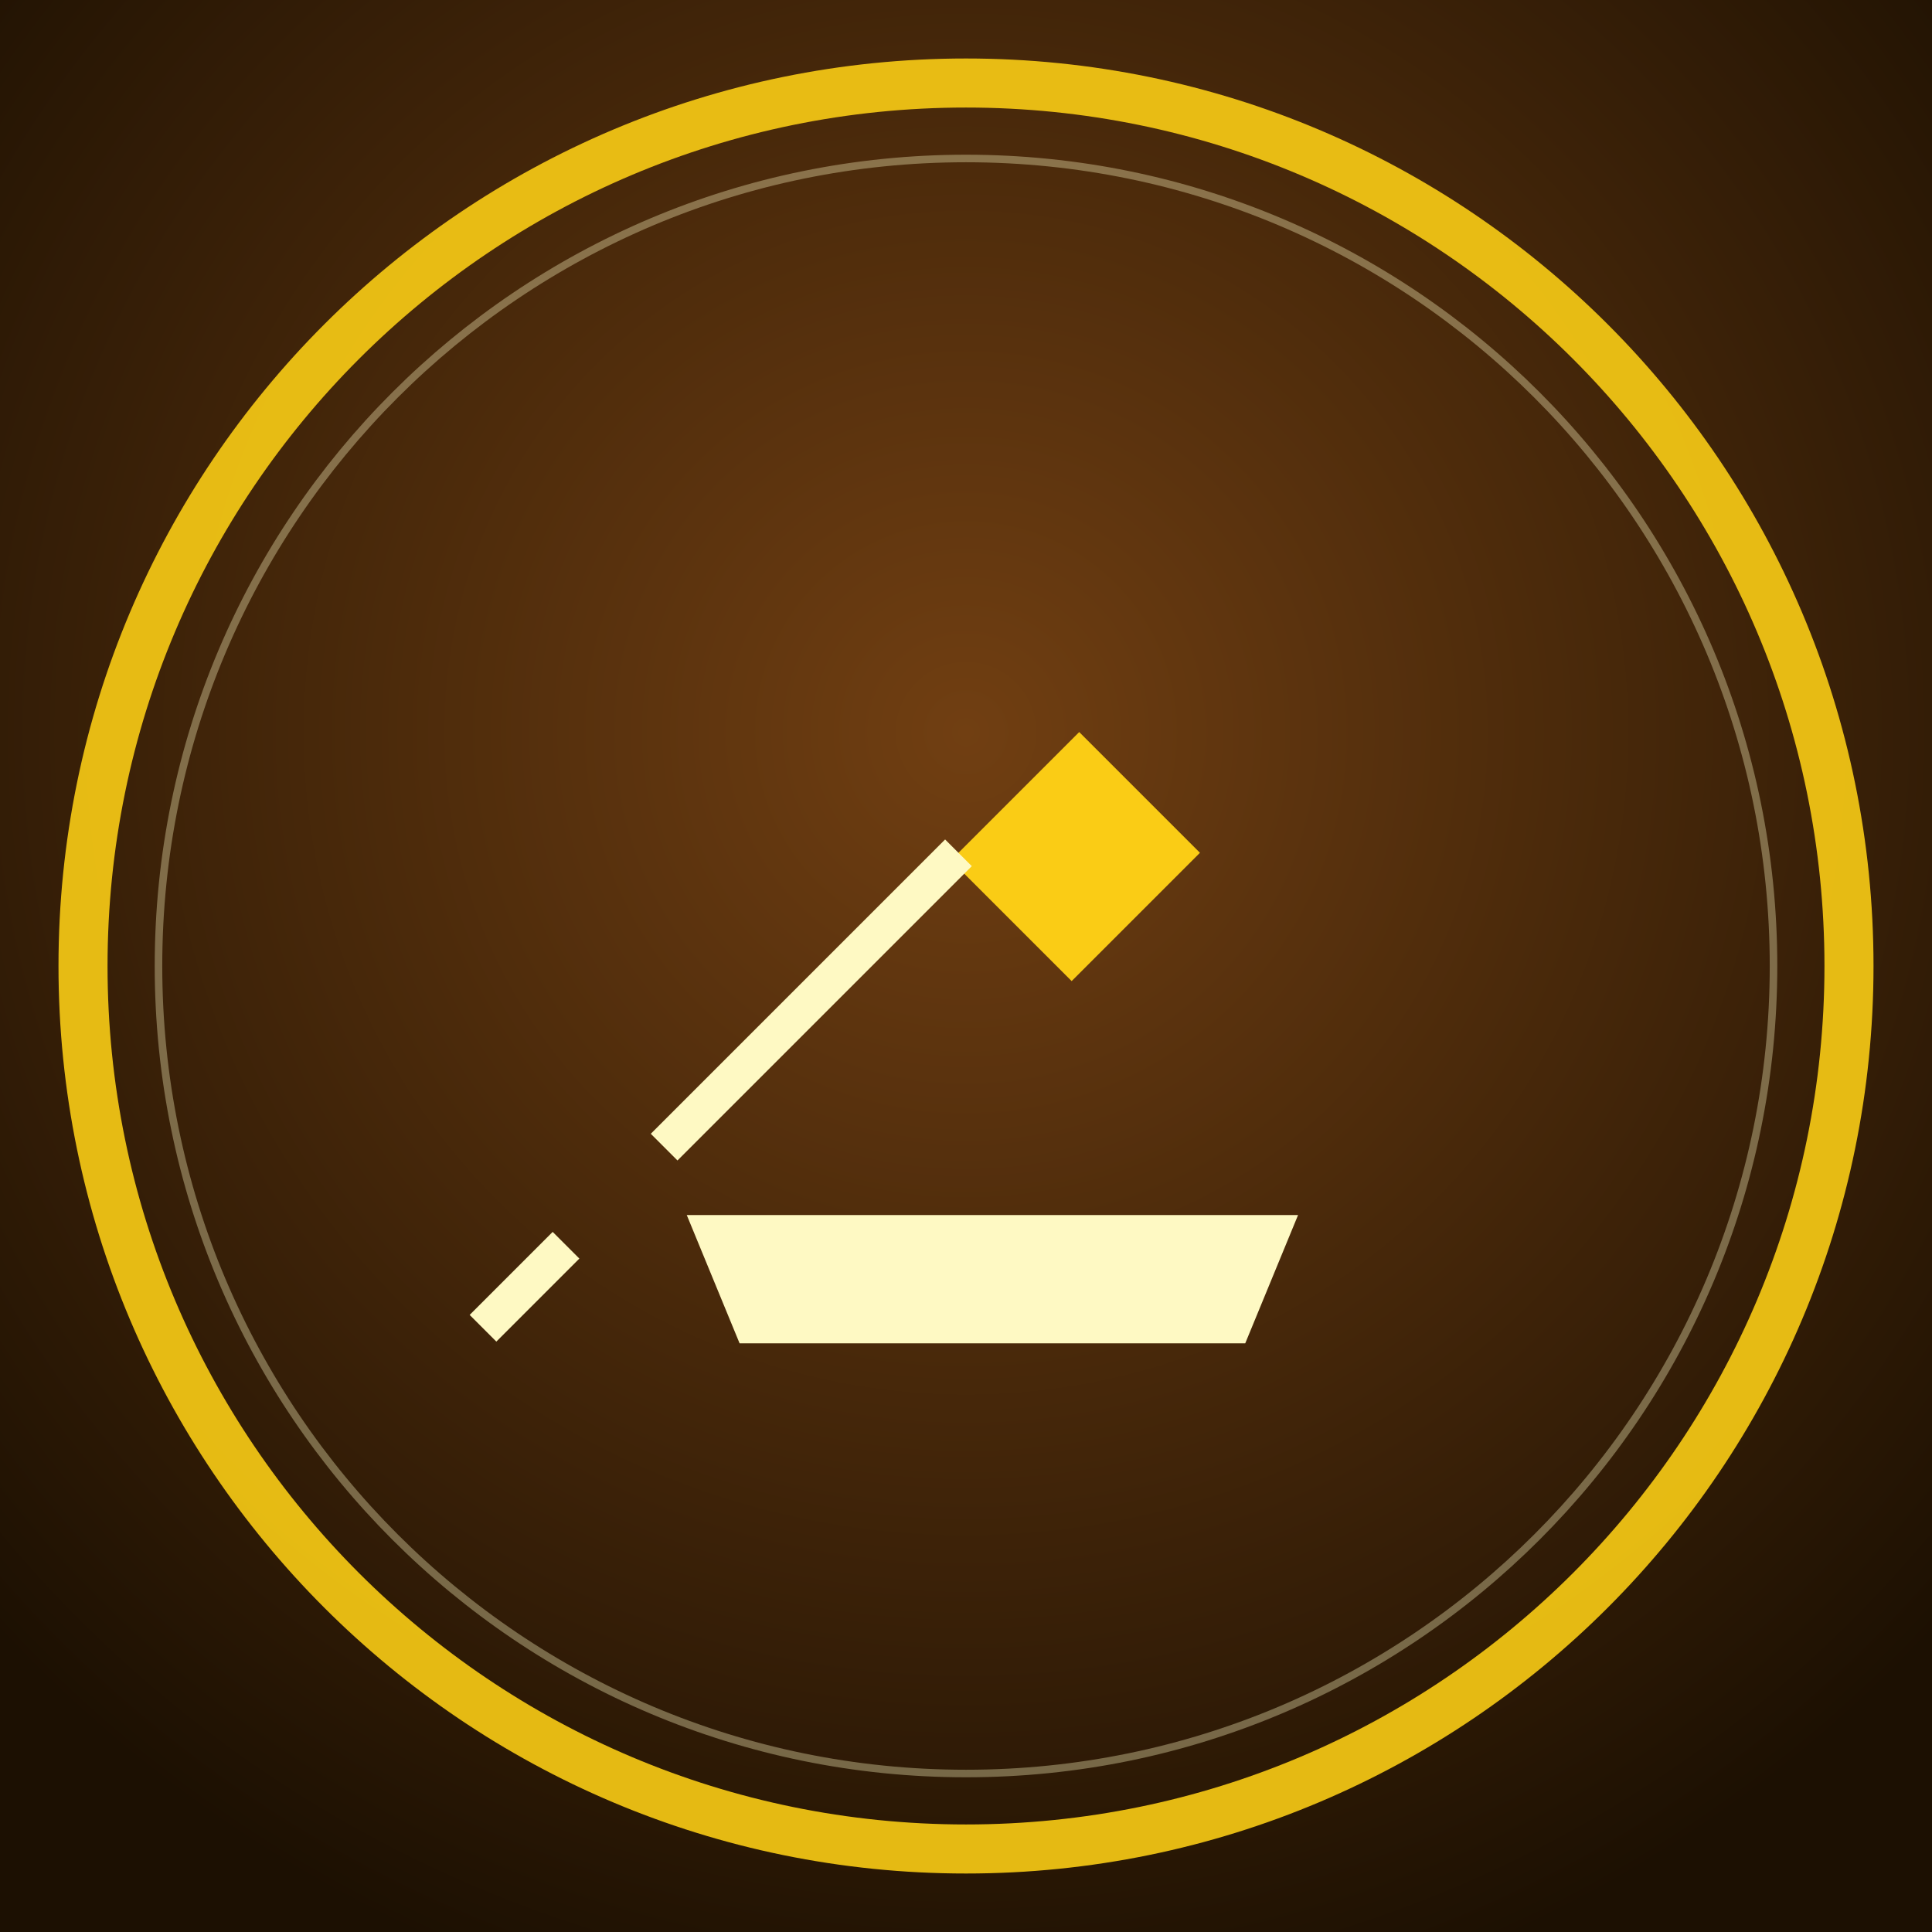
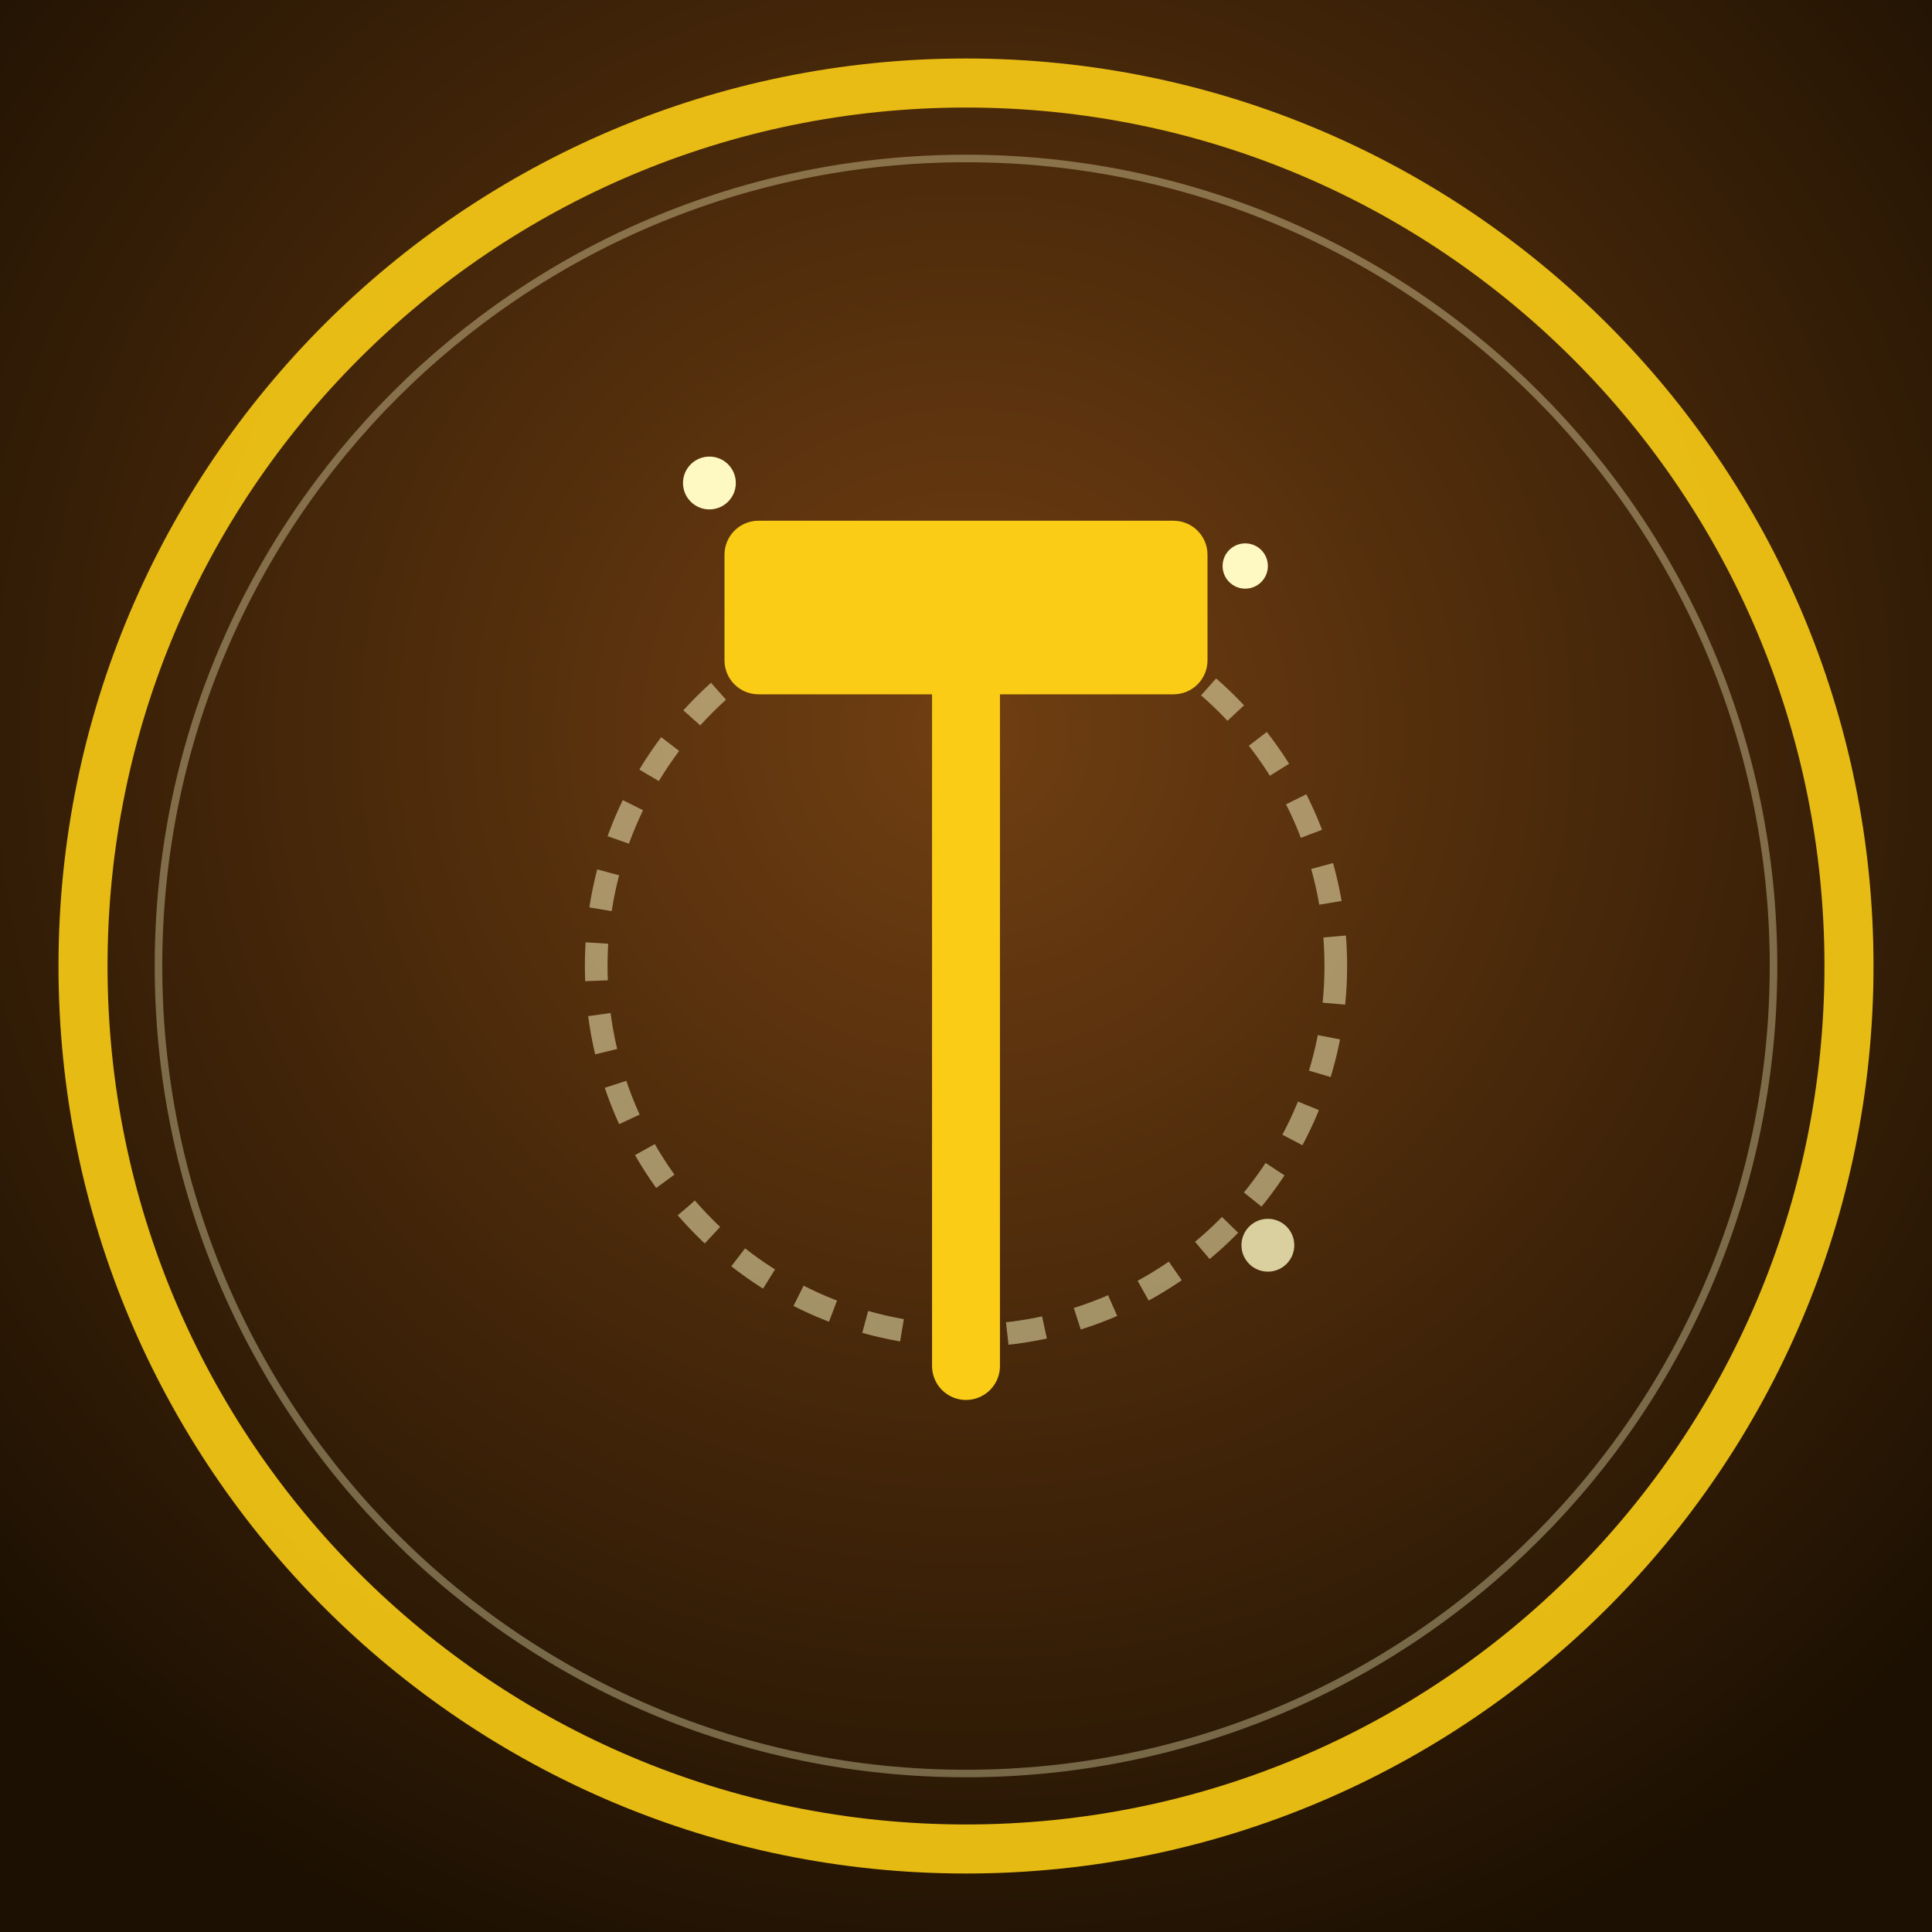
<svg xmlns="http://www.w3.org/2000/svg" viewBox="0 0 512 512" width="512" height="512">
  <defs>
    <radialGradient id="bg" cx="50%" cy="38%" r="68%">
      <stop offset="0%" stop-color="#713f12" />
      <stop offset="100%" stop-color="#1c1002" />
    </radialGradient>
  </defs>
  <rect width="512" height="512" fill="url(#bg)" />
  <circle cx="256" cy="256" r="234" fill="none" stroke="#facc15" stroke-width="13" opacity="0.9" />
  <circle cx="256" cy="256" r="214" fill="none" stroke="#fef9c3" stroke-width="2" opacity="0.35" />
-   <path d="M150 330 L252 228 M252 228 L286 194 L318 226 L284 260Z" fill="#facc15" />
-   <path d="M150 330 L128 352 M176 304 L254 226" stroke="#fef9c3" stroke-width="10" />
-   <path d="M196 356 H330 L344 322 H182Z" fill="#fef9c3" />
+   <circle cx="256" cy="256" r="98" fill="none" stroke="#fef9c3" stroke-width="6" stroke-dasharray="10 9" opacity="0.5" />
+   <line x1="256" y1="182" x2="256" y2="362" stroke="#facc15" stroke-width="18" stroke-linecap="round" />
+   <rect x="192" y="138" width="128" height="46" rx="9" fill="#facc15" />
+   <circle cx="188" cy="128" r="7" fill="#fef9c3" />
+   <circle cx="330" cy="150" r="6" fill="#fef9c3" />
+   <circle cx="336" cy="330" r="7" fill="#fef9c3" opacity="0.8" />
</svg>
